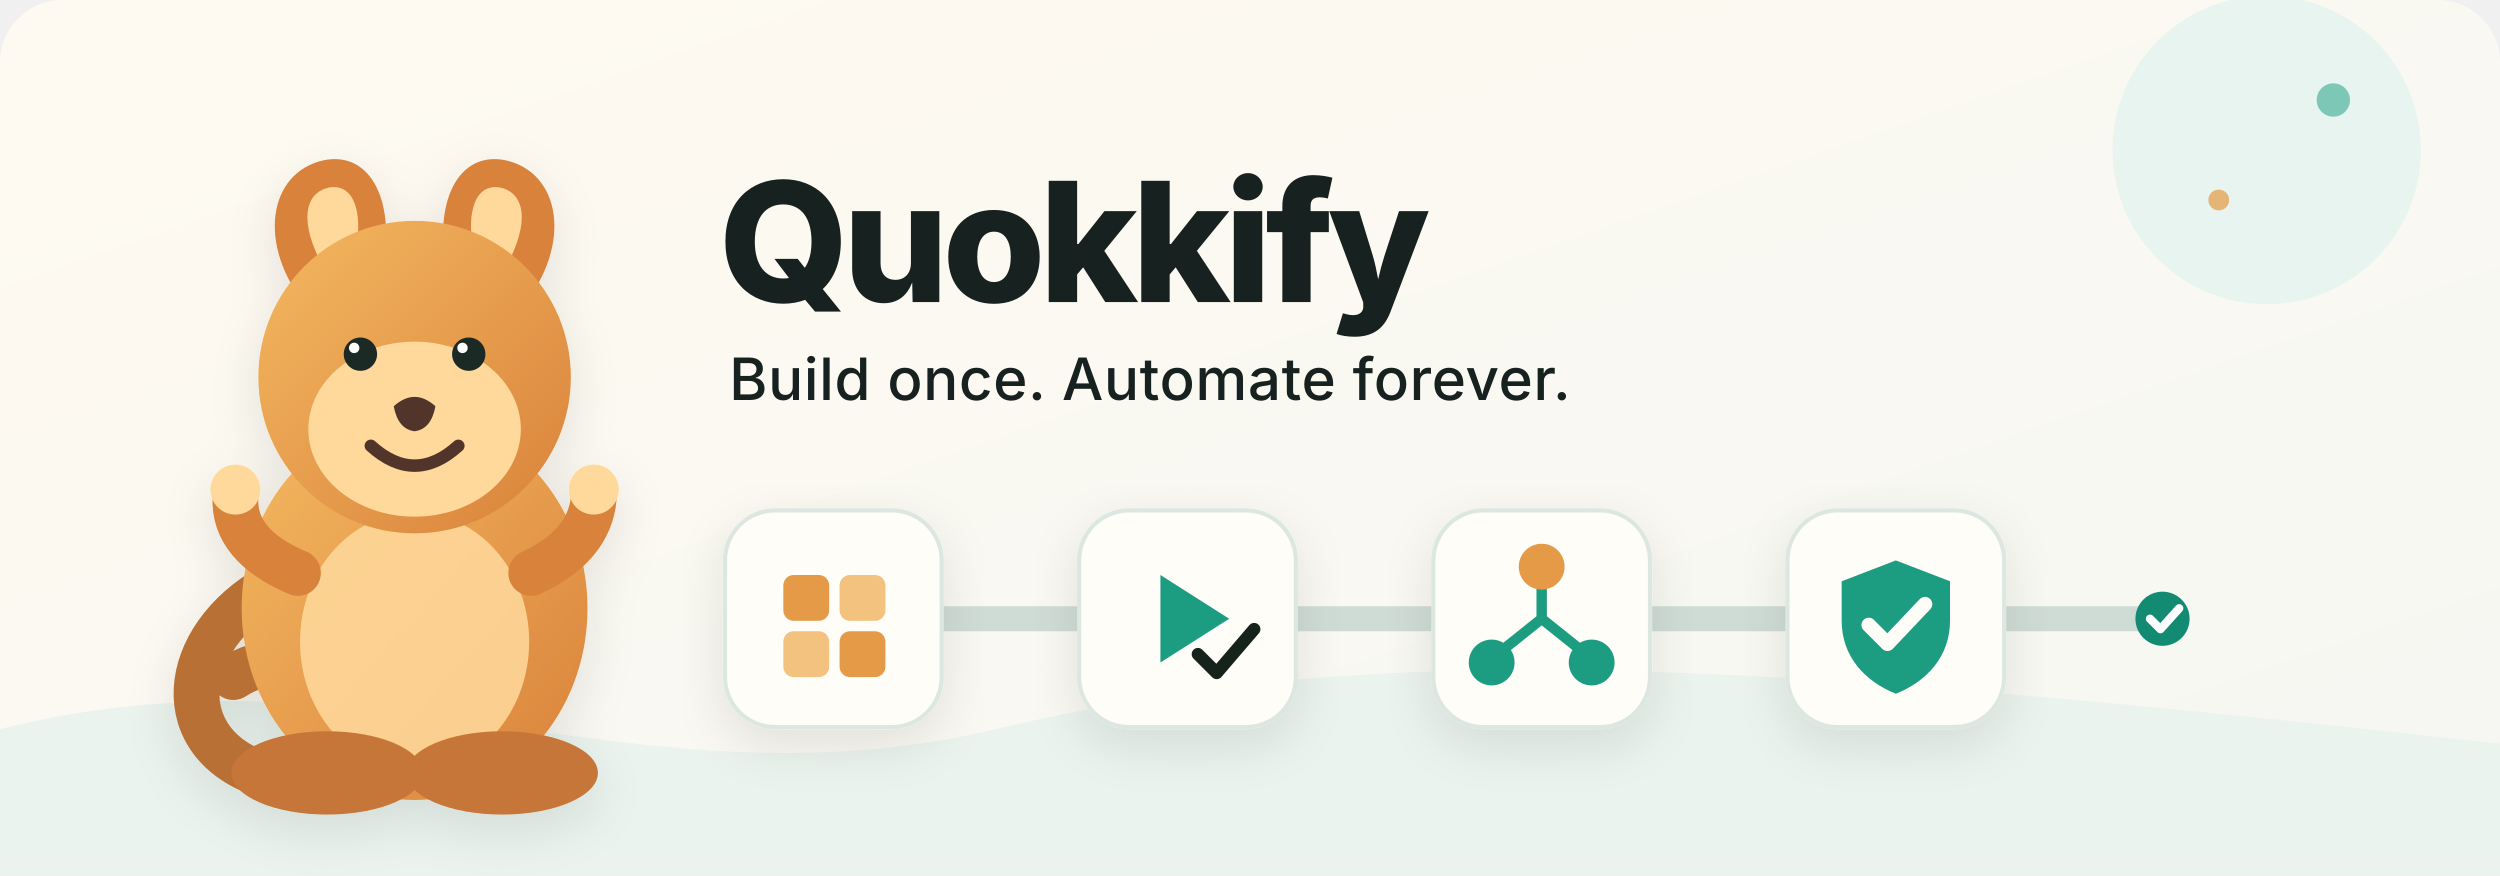
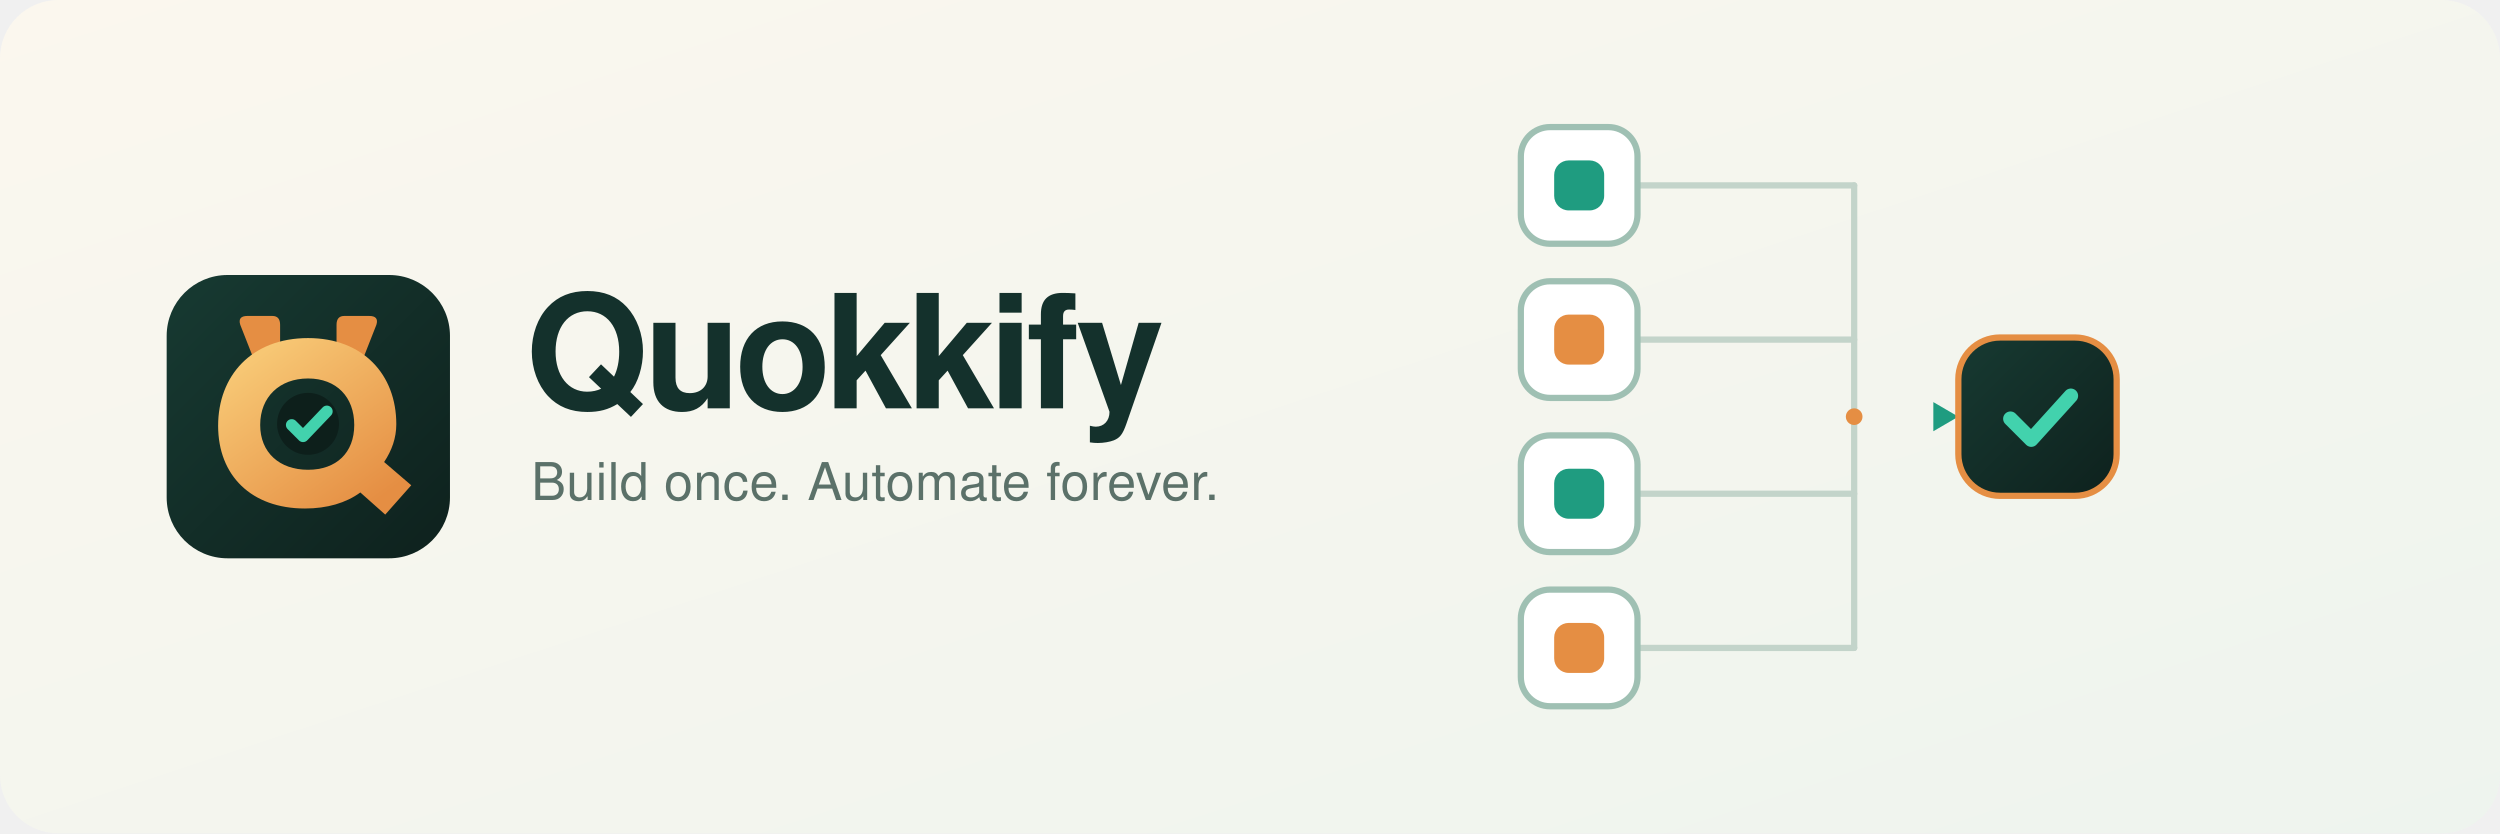
- <svg xmlns="http://www.w3.org/2000/svg" width="1200" height="420" viewBox="0 0 1200 420" role="img" aria-labelledby="title desc">
+ <svg xmlns="http://www.w3.org/2000/svg" width="1200" height="400" viewBox="0 0 1200 400" role="img" aria-labelledby="title desc">
  <defs>
    <linearGradient id="bg" x1="0" y1="0" x2="1" y2="1">
-       <stop offset="0" stop-color="#fffaf1" />
-       <stop offset="1" stop-color="#f5f7f2" />
+       <stop offset="0" stop-color="#fbf7ee" />
+       <stop offset="1" stop-color="#eef4ee" />
    </linearGradient>
-     <linearGradient id="amber" x1="0" y1="0" x2="1" y2="1">
-       <stop offset="0" stop-color="#f4b860" />
-       <stop offset="1" stop-color="#d9823b" />
+     <linearGradient id="tile" x1="0" y1="0" x2="1" y2="1">
+       <stop offset="0" stop-color="#173a32" />
+       <stop offset="1" stop-color="#0e211d" />
+     </linearGradient>
+     <linearGradient id="q" x1="0.18" y1="0.12" x2="0.82" y2="0.92">
+       <stop offset="0" stop-color="#f7c774" />
+       <stop offset="1" stop-color="#e58e43" />
    </linearGradient>
    <linearGradient id="flow" x1="0" y1="0" x2="1" y2="0">
-       <stop offset="0" stop-color="#e49a46" />
-       <stop offset="0.45" stop-color="#2aa889" />
-       <stop offset="1" stop-color="#138a72" />
+       <stop offset="0" stop-color="#e58e43" />
+       <stop offset="1" stop-color="#1f9c80" />
    </linearGradient>
-     <filter id="shadow" x="-20%" y="-20%" width="140%" height="150%">
-       <feDropShadow dx="0" dy="8" stdDeviation="12" flood-color="#17211f" flood-opacity="0.10" />
-     </filter>
  </defs>
-   <rect width="1200" height="420" rx="30" fill="url(#bg)" />
-   <path d="M0 350C178 305 305 391 478 350S806 313 1200 357V420H0Z" fill="#eaf3ed" />
-   <circle cx="1088" cy="72" r="74" fill="#e8f4ef" />
-   <circle cx="1120" cy="48" r="8" fill="#24a287" opacity=".55" />
-   <circle cx="1065" cy="96" r="5" fill="#e49a46" opacity=".7" />
-   <g transform="translate(54 55)" filter="url(#shadow)">
-     <path d="M85 222C35 244 25 295 65 314C95 328 118 299 101 276C89 260 72 261 58 270" fill="none" stroke="#b96f34" stroke-width="22" stroke-linecap="round" />
-     <ellipse cx="145" cy="237" rx="83" ry="92" fill="url(#amber)" />
-     <ellipse cx="145" cy="253" rx="55" ry="62" fill="#ffd99b" opacity=".86" />
-     <path d="M93 92C69 62 75 28 101 22C124 17 137 42 129 78Z" fill="#d9823b" />
-     <path d="M197 92C221 62 215 28 189 22C166 17 153 42 161 78Z" fill="#d9823b" />
-     <path d="M99 69C89 48 94 37 104 35C116 33 120 47 117 64Z" fill="#ffd99b" />
-     <path d="M191 69C201 48 196 37 186 35C174 33 170 47 173 64Z" fill="#ffd99b" />
-     <circle cx="145" cy="126" r="75" fill="url(#amber)" />
-     <ellipse cx="145" cy="151" rx="51" ry="42" fill="#ffd99b" />
-     <circle cx="119" cy="115" r="8" fill="#1d2926" />
-     <circle cx="171" cy="115" r="8" fill="#1d2926" />
-     <circle cx="116" cy="112" r="2.5" fill="#fff" />
-     <circle cx="168" cy="112" r="2.5" fill="#fff" />
-     <path d="M135 140Q145 131 155 140Q153 151 145 152Q137 151 135 140Z" fill="#513629" />
-     <path d="M124 159Q145 178 166 159" fill="none" stroke="#513629" stroke-width="6" stroke-linecap="round" />
-     <path d="M89 220Q58 207 59 184" fill="none" stroke="#d9823b" stroke-width="22" stroke-linecap="round" />
-     <path d="M201 220Q229 207 231 184" fill="none" stroke="#d9823b" stroke-width="22" stroke-linecap="round" />
-     <ellipse cx="103" cy="316" rx="46" ry="20" fill="#c67638" />
-     <ellipse cx="187" cy="316" rx="46" ry="20" fill="#c67638" />
-     <circle cx="59" cy="180" r="12" fill="#ffd99b" />
-     <circle cx="231" cy="180" r="12" fill="#ffd99b" />
+   <rect width="1200" height="400" rx="28" fill="url(#bg)" />
+   <g transform="translate(80,132) scale(0.1328)">
+     <rect width="1024" height="1024" rx="220" fill="url(#tile)" />
+     <path d="M310 292L266 180Q256 148 292 148H382Q410 148 410 180V270Z" fill="#e58e43" />
+     <path d="M714 292L758 180Q768 148 732 148H642Q614 148 614 180V270Z" fill="#e58e43" />
+     <path d="M511 228C306 228 186 365 186 545C186 725 306 844 500 844C580 844 648 824 700 786L790 866L884 760L786 676C814 634 830 589 830 539C830 360 710 228 511 228ZM511 374C614 374 678 441 678 542C678 642 614 704 511 704C408 704 338 642 338 542C338 441 408 374 511 374Z" fill="url(#q)" />
+     <circle cx="511" cy="538" r="112" fill="#0d1f1b" />
+     <path d="M452 542L493 583L579 493" fill="none" stroke="#42d2ad" stroke-width="42" stroke-linecap="round" stroke-linejoin="round" />
  </g>
-   <g fill="#17211f">
-     <text x="345" y="145" font-family="Inter, ui-sans-serif, system-ui, -apple-system, BlinkMacSystemFont, 'Segoe UI', sans-serif" font-size="80" font-weight="760" letter-spacing="-3">Quokkify</text>
-     <text x="350" y="192" font-family="Inter, ui-sans-serif, system-ui, -apple-system, BlinkMacSystemFont, 'Segoe UI', sans-serif" font-size="28" font-weight="520" letter-spacing=".3">Build once. Automate forever.</text>
-   </g>
-   <g transform="translate(348 240)">
-     <path d="M52 57H690" stroke="#cfdcd5" stroke-width="12" stroke-linecap="round" />
-     <path d="M52 57H690" stroke="url(#flow)" stroke-width="5" stroke-linecap="round" />
-     <path d="M211 50L222 57L211 64M381 50L392 57L381 64M551 50L562 57L551 64" fill="none" stroke="#fffaf1" stroke-width="4" stroke-linecap="round" stroke-linejoin="round" />
-     <g transform="translate(0 5)" filter="url(#shadow)">
-       <rect width="104" height="104" rx="24" fill="#fffdf8" stroke="#dce7e1" stroke-width="2" />
-       <rect x="28" y="31" width="22" height="22" rx="5" fill="#e49a46" />
-       <rect x="55" y="31" width="22" height="22" rx="5" fill="#f3c27e" />
-       <rect x="28" y="58" width="22" height="22" rx="5" fill="#f3c27e" />
-       <rect x="55" y="58" width="22" height="22" rx="5" fill="#e49a46" />
+   <text x="252" y="196" font-family="'Segoe UI', system-ui, -apple-system, Helvetica, Arial, sans-serif" font-size="76" font-weight="800" letter-spacing="-3" fill="#14312c">Quokkify</text>
+   <text x="255" y="240" font-family="'Segoe UI', system-ui, -apple-system, Helvetica, Arial, sans-serif" font-size="25" font-weight="500" letter-spacing="0.2" fill="#5b7169">Build once. Automate forever.</text>
+   <g transform="translate(730,0)">
+     <g fill="none" stroke="#c3d4ca" stroke-width="3" stroke-linecap="round">
+       <path d="M56 89 H160" />
+       <path d="M56 163 H160" />
+       <path d="M56 237 H160" />
+       <path d="M56 311 H160" />
+       <path d="M160 89 V311" />
    </g>
-     <g transform="translate(170 5)" filter="url(#shadow)">
-       <rect width="104" height="104" rx="24" fill="#fffdf8" stroke="#dce7e1" stroke-width="2" />
-       <path d="M39 31L72 52L39 73Z" fill="#1f9c80" />
-       <path d="M57 69L66 78L84 57" fill="none" stroke="#17211f" stroke-width="6" stroke-linecap="round" stroke-linejoin="round" />
+     <path d="M160 200 H210" fill="none" stroke="url(#flow)" stroke-width="4" stroke-linecap="round" />
+     <circle cx="160" cy="200" r="4" fill="#e58e43" />
+     <path d="M198 193 L210 200 L198 207 Z" fill="#1f9c80" />
+     <g>
+       <rect x="0" y="61" width="56" height="56" rx="14" fill="#ffffff" stroke="#9fc0b3" stroke-width="3" />
+       <rect x="16" y="77" width="24" height="24" rx="7" fill="#1f9c80" />
+       <rect x="0" y="135" width="56" height="56" rx="14" fill="#ffffff" stroke="#9fc0b3" stroke-width="3" />
+       <rect x="16" y="151" width="24" height="24" rx="7" fill="#e58e43" />
+       <rect x="0" y="209" width="56" height="56" rx="14" fill="#ffffff" stroke="#9fc0b3" stroke-width="3" />
+       <rect x="16" y="225" width="24" height="24" rx="7" fill="#1f9c80" />
+       <rect x="0" y="283" width="56" height="56" rx="14" fill="#ffffff" stroke="#9fc0b3" stroke-width="3" />
+       <rect x="16" y="299" width="24" height="24" rx="7" fill="#e58e43" />
    </g>
-     <g transform="translate(340 5)" filter="url(#shadow)">
-       <rect width="104" height="104" rx="24" fill="#fffdf8" stroke="#dce7e1" stroke-width="2" />
-       <path d="M52 31V52M32 68L52 52L72 68" fill="none" stroke="#1f9c80" stroke-width="5" stroke-linecap="round" />
-       <circle cx="52" cy="27" r="11" fill="#e49a46" />
-       <circle cx="28" cy="73" r="11" fill="#1f9c80" />
-       <circle cx="76" cy="73" r="11" fill="#1f9c80" />
+     <g transform="translate(210,162)">
+       <rect width="76" height="76" rx="20" fill="url(#tile)" stroke="#e58e43" stroke-width="3" />
+       <path d="M25 39L35 49L54 28" fill="none" stroke="#42d2ad" stroke-width="7" stroke-linecap="round" stroke-linejoin="round" />
    </g>
-     <g transform="translate(510 5)" filter="url(#shadow)">
-       <rect width="104" height="104" rx="24" fill="#fffdf8" stroke="#dce7e1" stroke-width="2" />
-       <path d="M52 24L78 34V53C78 70 67 82 52 88C37 82 26 70 26 53V34Z" fill="#1f9c80" />
-       <path d="M39 55L48 64L66 45" fill="none" stroke="#fffdf8" stroke-width="7" stroke-linecap="round" stroke-linejoin="round" />
-     </g>
-     <circle cx="690" cy="57" r="13" fill="#138a72" />
-     <path d="M684 57L689 62L698 52" fill="none" stroke="#fff" stroke-width="4" stroke-linecap="round" stroke-linejoin="round" />
  </g>
</svg>
